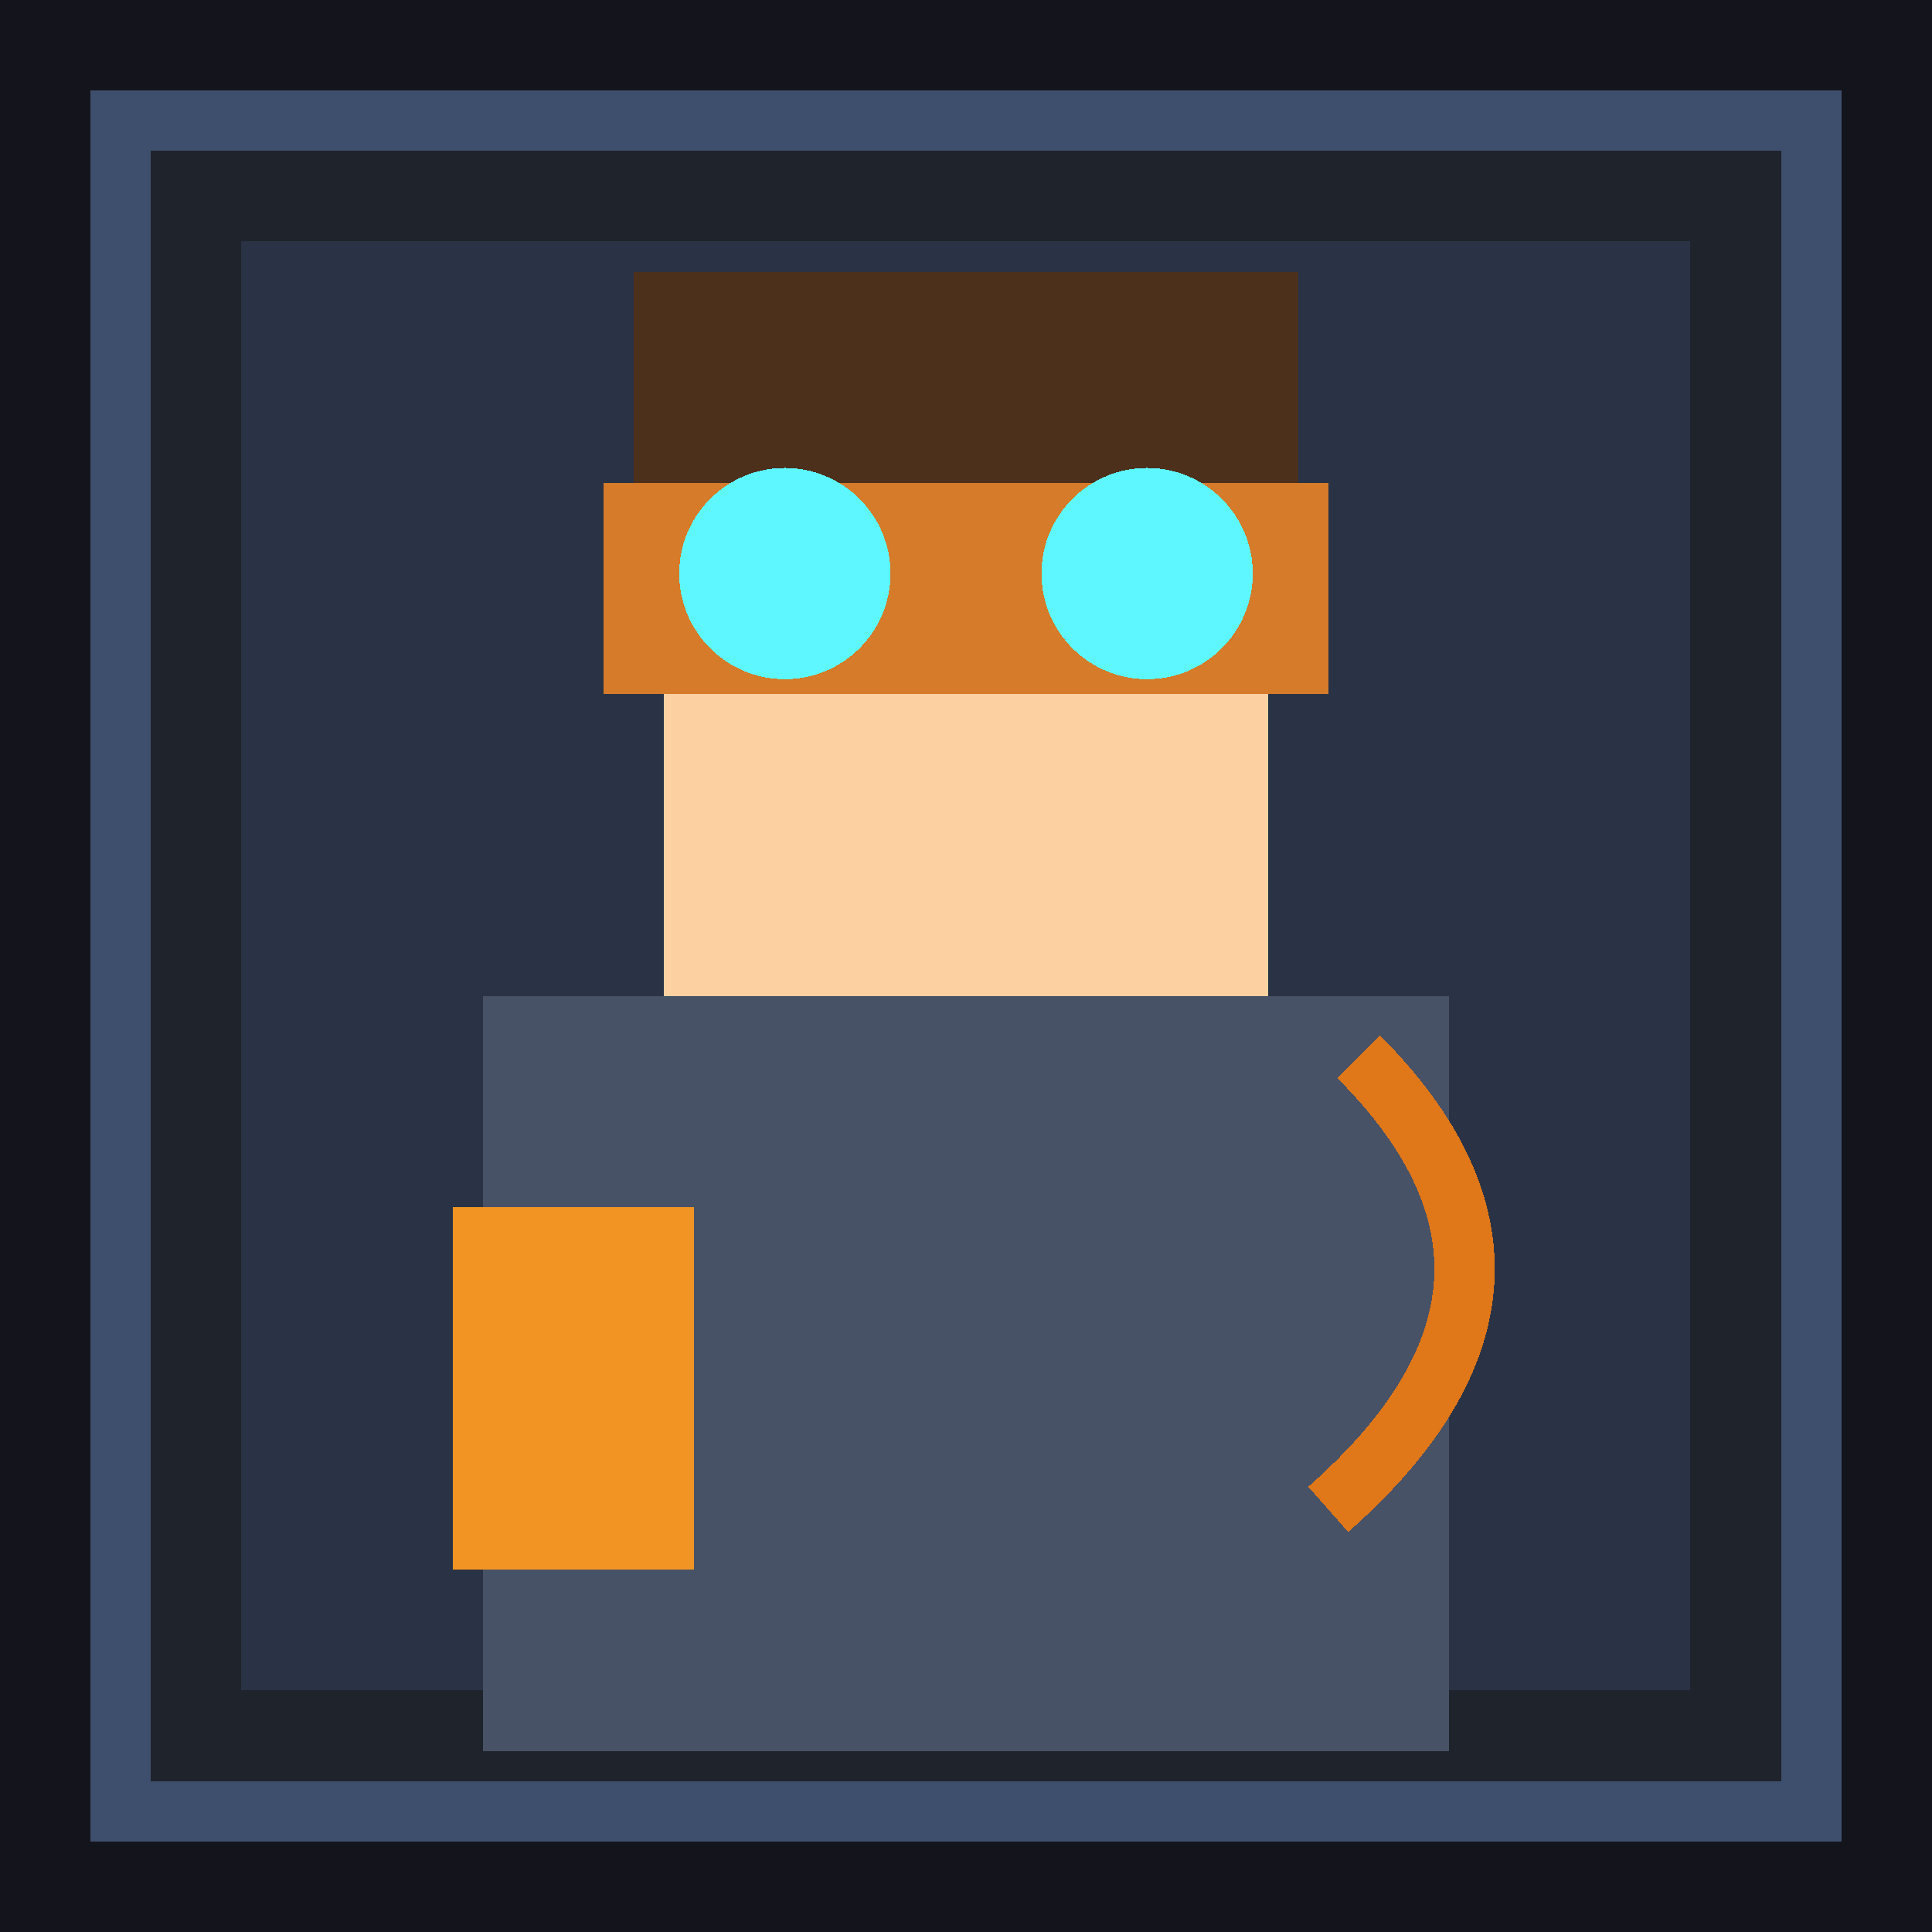
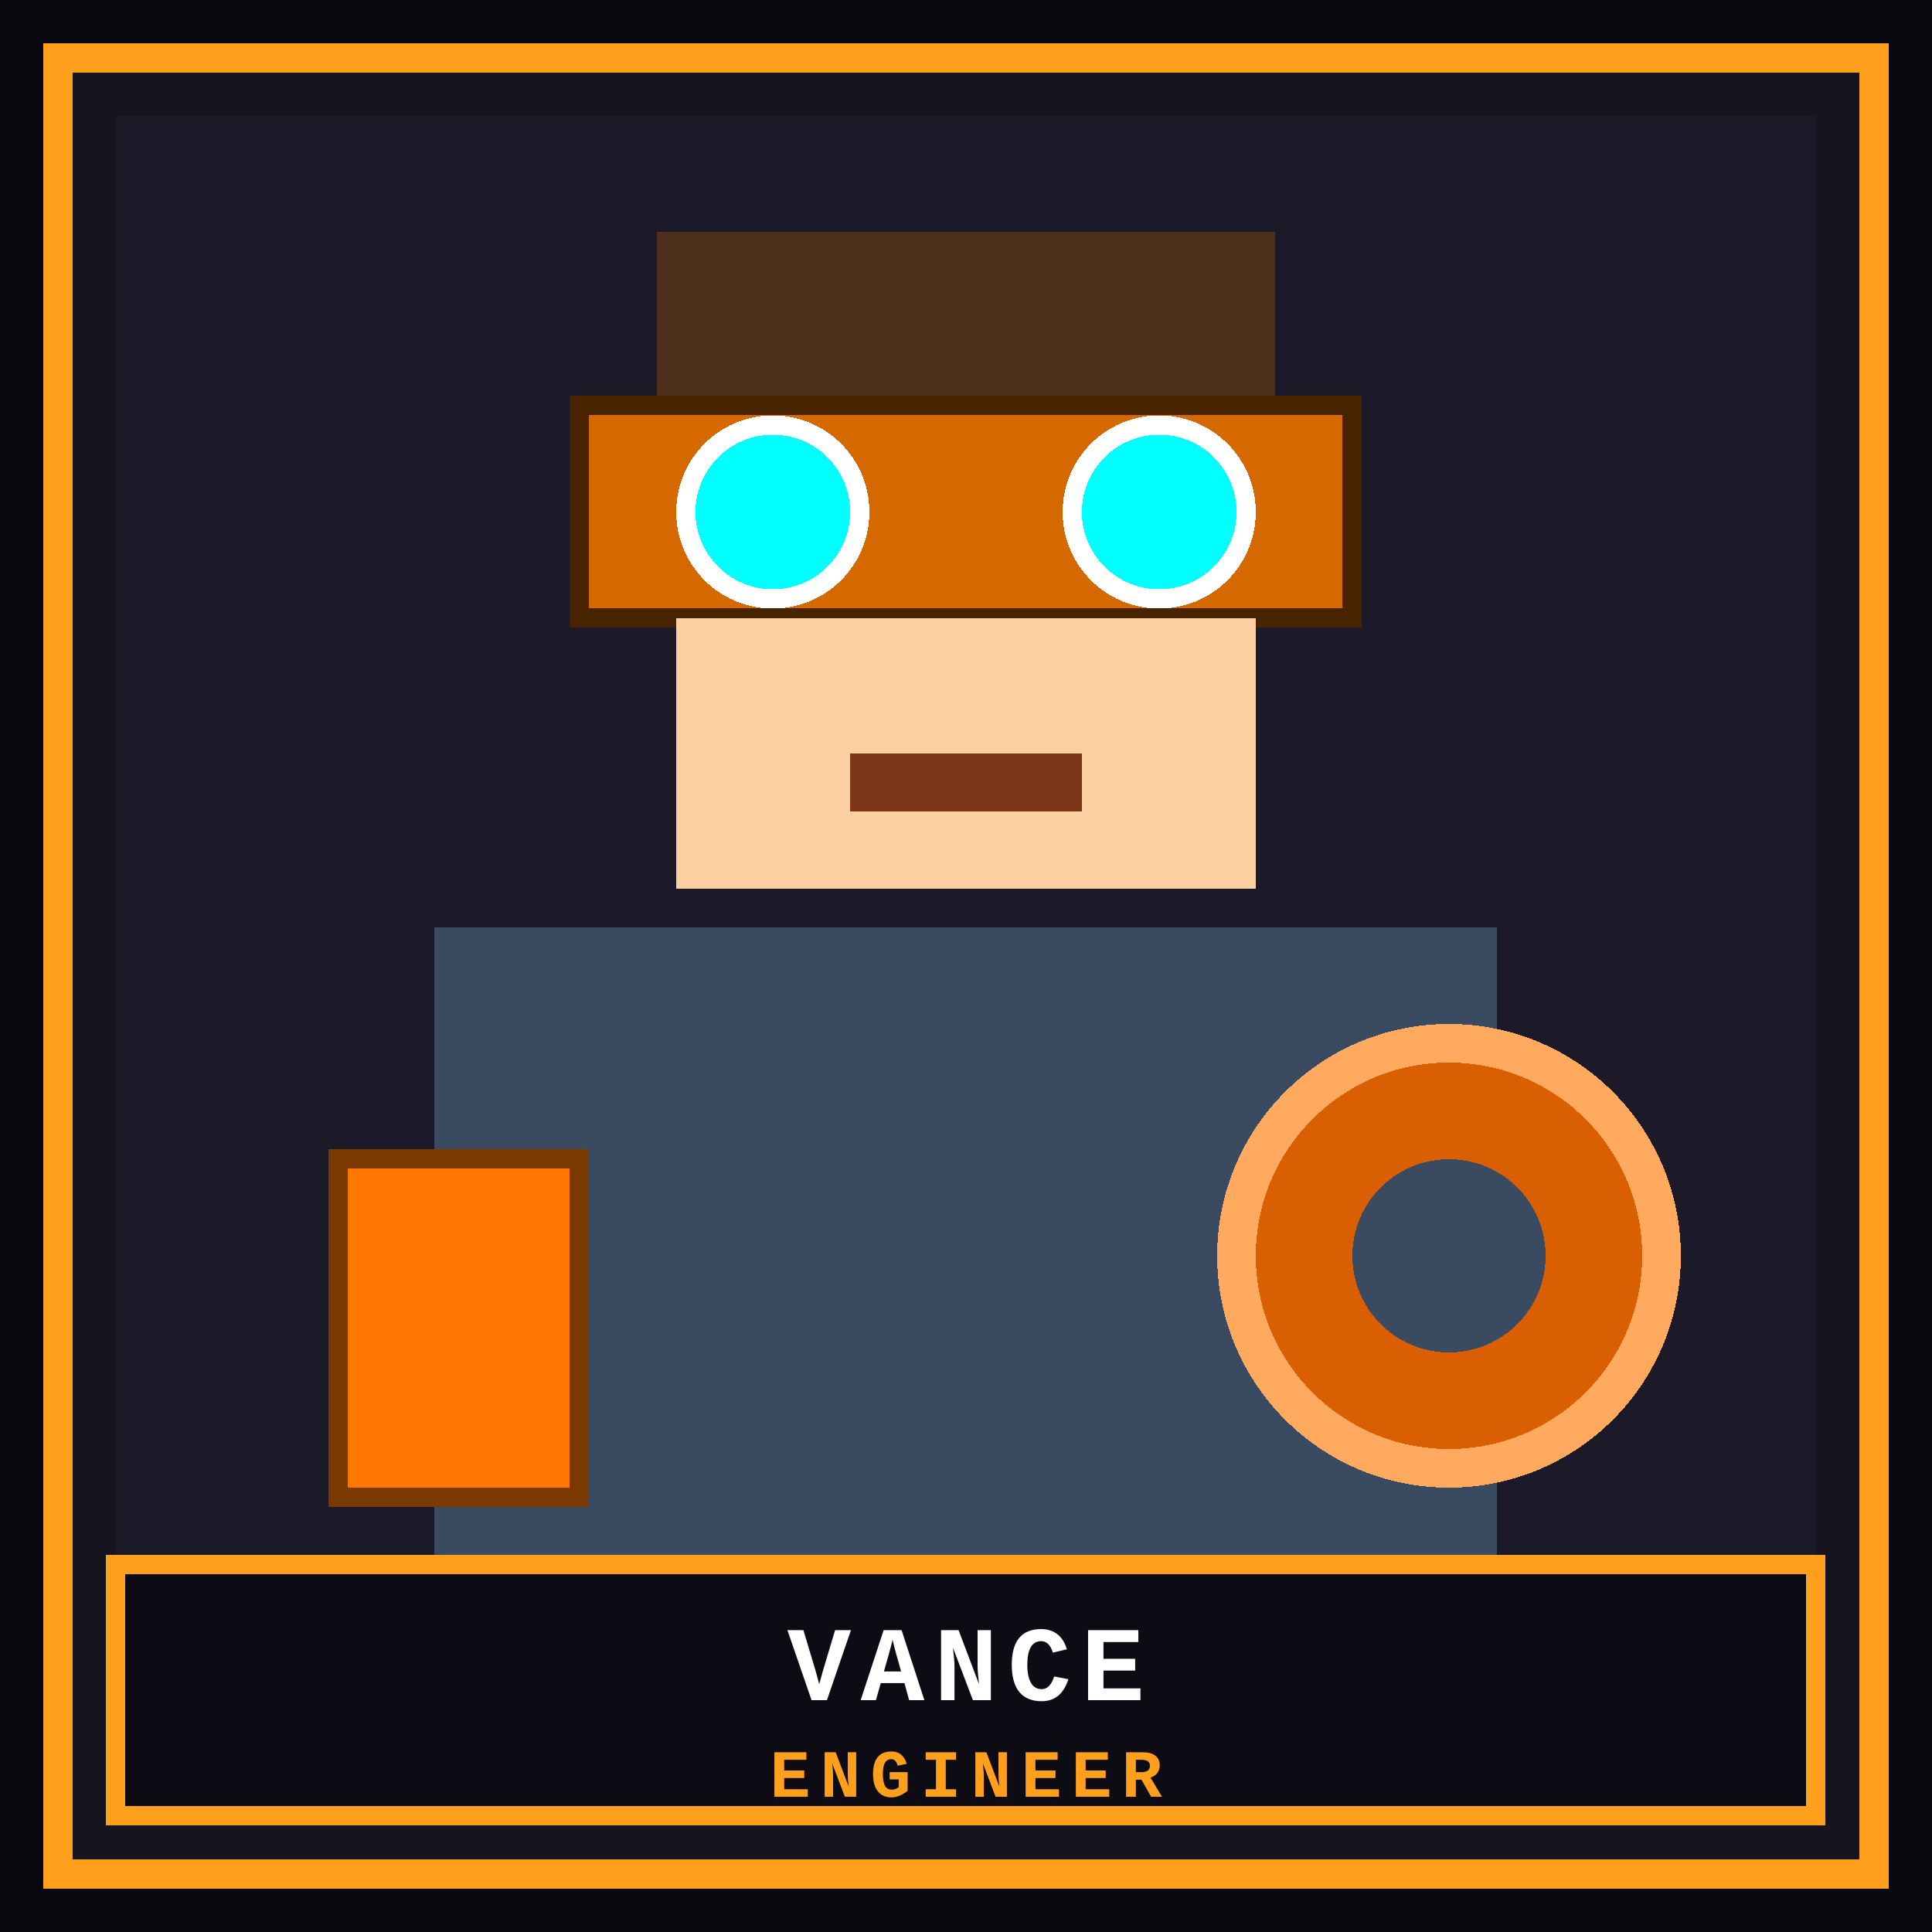
- <svg xmlns="http://www.w3.org/2000/svg" viewBox="0 0 128 128" width="128" height="128" shape-rendering="crispEdges">
-   <rect width="128" height="128" fill="#14141c" />
-   <rect x="8" y="8" width="112" height="112" fill="#1f232b" stroke="#3e4f6e" stroke-width="4" />
-   <rect x="16" y="16" width="96" height="96" fill="#2a3345" />
-   <rect x="42" y="18" width="44" height="18" fill="#4d301b" />
-   <rect x="40" y="32" width="48" height="14" fill="#d67b29" />
-   <circle cx="52" cy="38" r="7" fill="#5ef7ff" />
-   <circle cx="76" cy="38" r="7" fill="#5ef7ff" />
-   <rect x="44" y="46" width="40" height="20" fill="#fcd0a1" />
-   <rect x="32" y="66" width="64" height="50" fill="#475266" />
-   <rect x="30" y="80" width="16" height="24" fill="#f29424" />
-   <path d="M90,70 Q105,85 88,100" stroke="#e07719" stroke-width="4" fill="none" />
+ <svg xmlns="http://www.w3.org/2000/svg" viewBox="0 0 200 200" width="200" height="200" shape-rendering="crispEdges">
+   <rect width="200" height="200" fill="#0a0910" />
+   <rect x="6" y="6" width="188" height="188" fill="#15141f" stroke="#ff9f1c" stroke-width="3" />
+   <rect x="12" y="12" width="176" height="176" fill="#1c1a29" />
+   <g>
+     <rect x="68" y="24" width="64" height="20" fill="#4d301b" />
+     <rect x="60" y="42" width="80" height="22" fill="#d66800" stroke="#472300" stroke-width="2" />
+     <circle cx="80" cy="53" r="9" fill="#00ffff" stroke="#ffffff" stroke-width="2" />
+     <circle cx="120" cy="53" r="9" fill="#00ffff" stroke="#ffffff" stroke-width="2" />
+     <rect x="70" y="64" width="60" height="28" fill="#fcd0a1" />
+     <rect x="88" y="78" width="24" height="6" fill="#7a3616" />
+     <rect x="45" y="96" width="110" height="66" fill="#3a4b61" />
+     <rect x="35" y="120" width="25" height="35" fill="#ff7700" stroke="#7a3900" stroke-width="2" />
+     <circle cx="150" cy="130" r="22" fill="#d95f02" stroke="#ffaa5e" stroke-width="4" />
+     <circle cx="150" cy="130" r="10" fill="#3a4b61" />
+   </g>
+   <rect x="12" y="162" width="176" height="26" fill="#0d0c14" stroke="#ff9f1c" stroke-width="2" />
+   <text x="100" y="176" text-anchor="middle" fill="#ffffff" font-family="'Courier New', monospace" font-size="11" font-weight="900" letter-spacing="1">VANCE</text>
+   <text x="100" y="186" text-anchor="middle" fill="#ff9f1c" font-family="'Courier New', monospace" font-size="7" font-weight="bold" letter-spacing="1">ENGINEER</text>
</svg>
